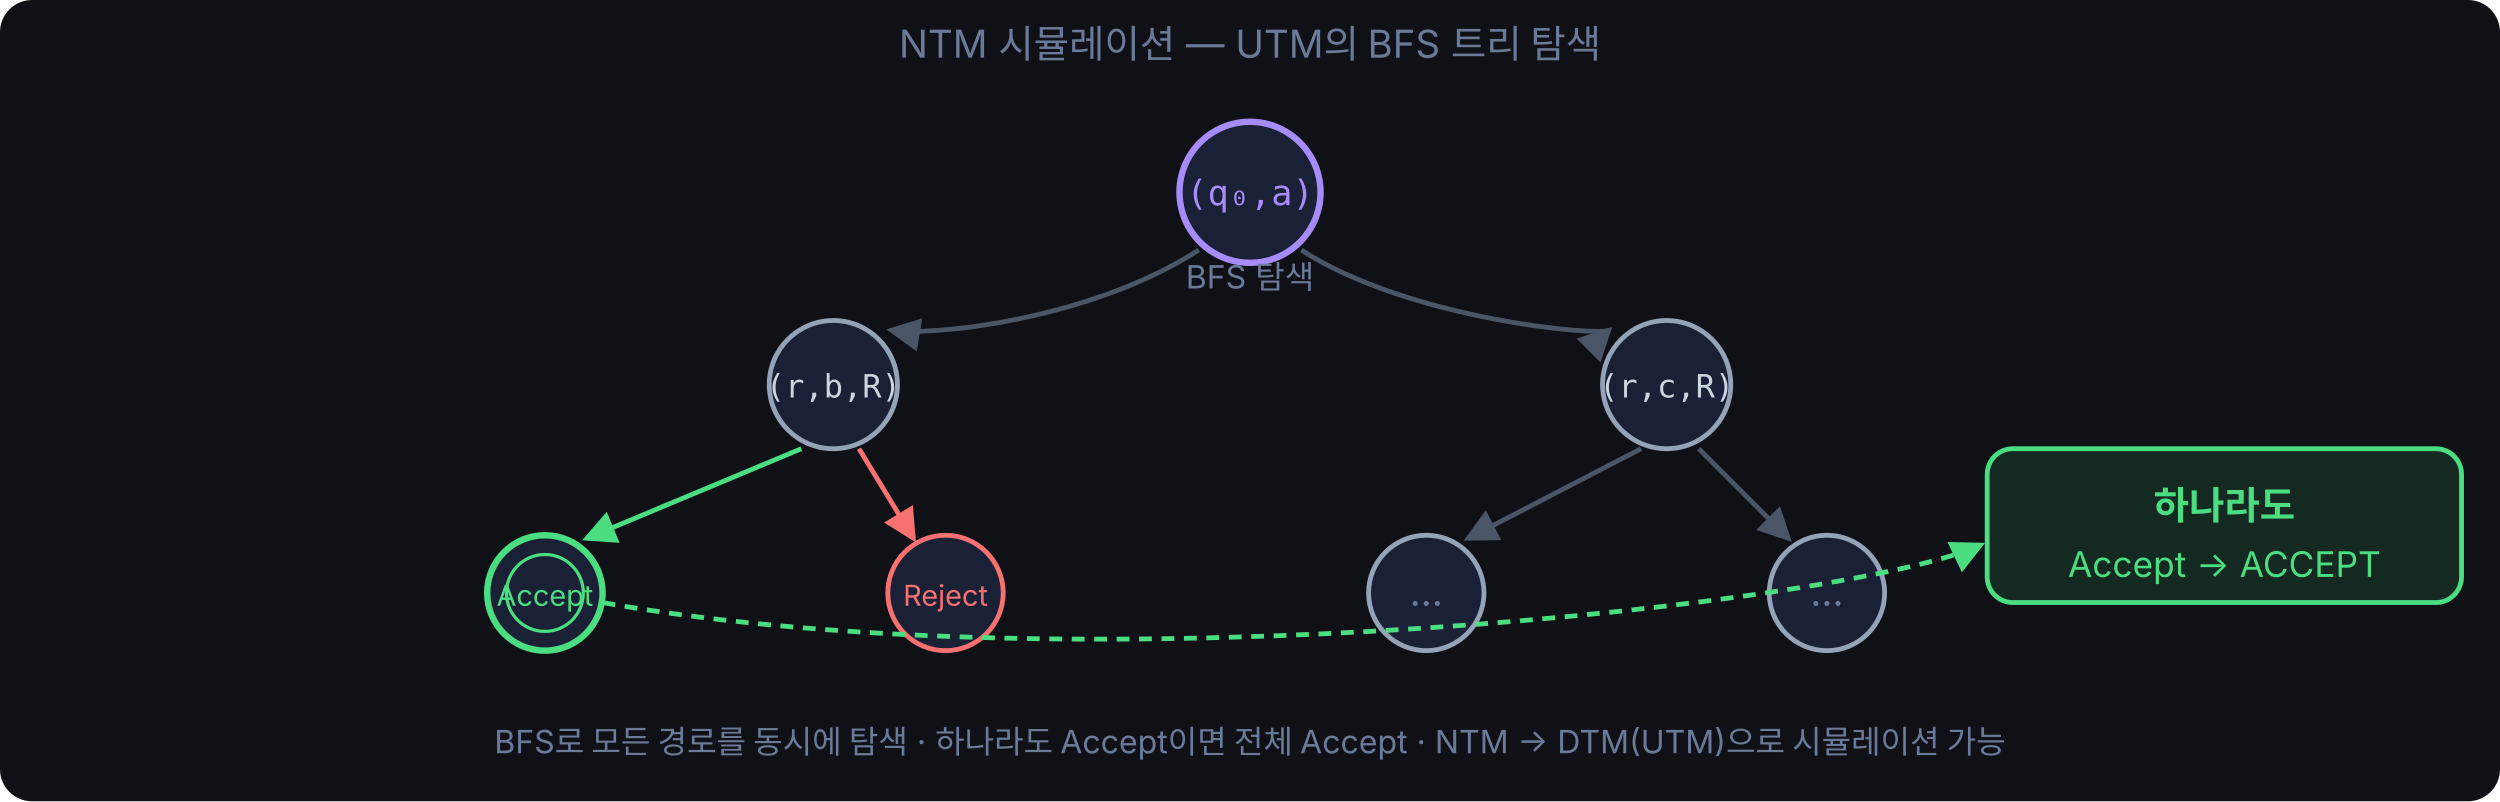
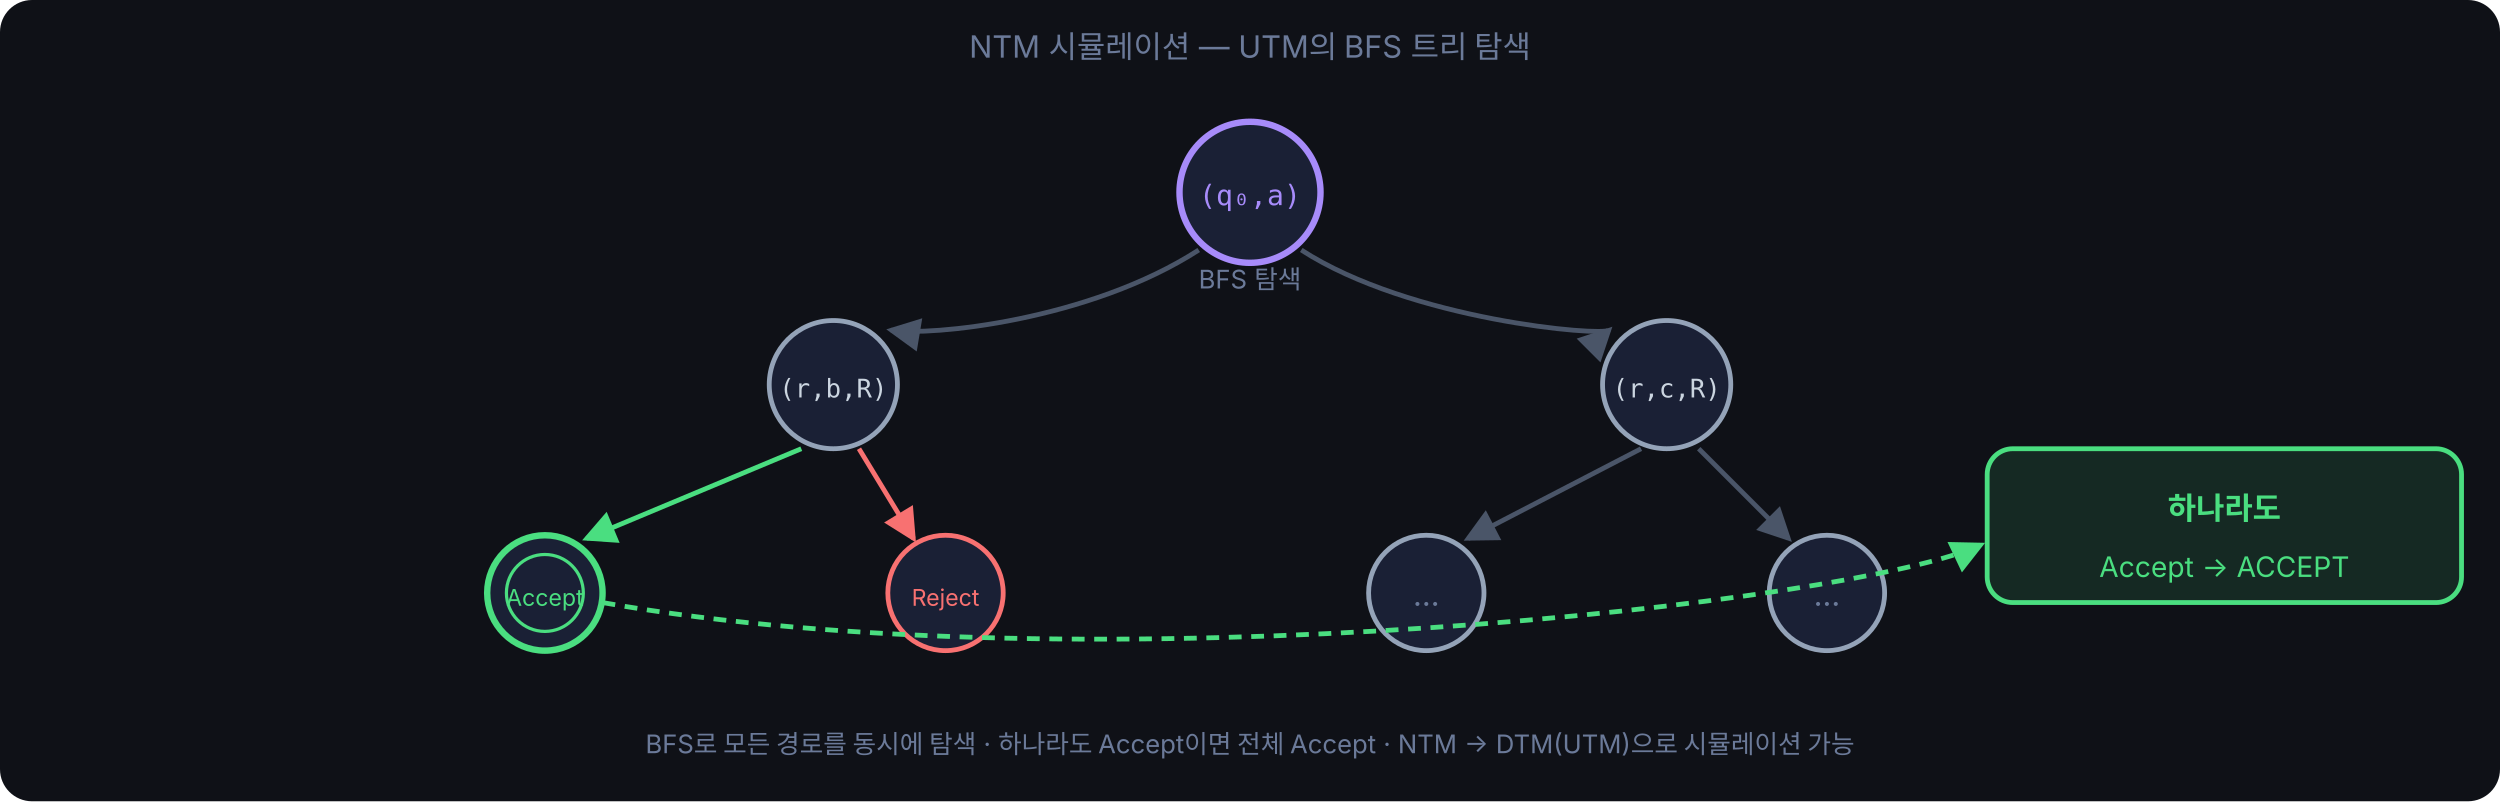
- <svg xmlns="http://www.w3.org/2000/svg" viewBox="0 0 780 250" width="780" height="250">
+ <svg xmlns="http://www.w3.org/2000/svg" viewBox="0 0 780 250" width="1170" height="375">
  <defs>
    <marker id="arr" markerWidth="7" markerHeight="7" refX="6" refY="3.5" orient="auto">
      <polygon points="0,0 7,3.5 0,7" fill="#4a5568" />
    </marker>
    <marker id="arr-green" markerWidth="7" markerHeight="7" refX="6" refY="3.5" orient="auto">
      <polygon points="0,0 7,3.5 0,7" fill="#4ade80" />
    </marker>
    <marker id="arr-red" markerWidth="7" markerHeight="7" refX="6" refY="3.5" orient="auto">
      <polygon points="0,0 7,3.5 0,7" fill="#f87171" />
    </marker>
  </defs>
  <rect width="780" height="250" fill="#0f1117" rx="10" />
-   <text x="390" y="18" text-anchor="middle" fill="#6b7a99" font-size="12" font-family="system-ui,-apple-system,sans-serif">NTM 시뮬레이션 — UTM의 BFS 트리 탐색</text>
+   <text x="390" y="18" text-anchor="middle" fill="#6b7a99" font-size="9.6" font-family="system-ui,-apple-system,sans-serif">NTM 시뮬레이션 — UTM의 BFS 트리 탐색</text>
  <circle cx="390" cy="60" r="22" fill="#1a2035" stroke="#a78bfa" stroke-width="2" />
-   <text x="390" y="64" text-anchor="middle" fill="#a78bfa" font-size="11" font-family="'JetBrains Mono',monospace">(q₀,a)</text>
+   <text x="390" y="64" text-anchor="middle" fill="#a78bfa" font-size="8.8" font-family="'JetBrains Mono',monospace">(q₀,a)</text>
  <circle cx="260" cy="120" r="20" fill="#1a2035" stroke="#94a3b8" stroke-width="1.5" />
-   <text x="260" y="124" text-anchor="middle" fill="#cbd5e0" font-size="10" font-family="'JetBrains Mono',monospace">(r,b,R)</text>
+   <text x="260" y="124" text-anchor="middle" fill="#cbd5e0" font-size="8" font-family="'JetBrains Mono',monospace">(r,b,R)</text>
  <circle cx="520" cy="120" r="20" fill="#1a2035" stroke="#94a3b8" stroke-width="1.5" />
-   <text x="520" y="124" text-anchor="middle" fill="#cbd5e0" font-size="10" font-family="'JetBrains Mono',monospace">(r,c,R)</text>
+   <text x="520" y="124" text-anchor="middle" fill="#cbd5e0" font-size="8" font-family="'JetBrains Mono',monospace">(r,c,R)</text>
  <path d="M 374,78 C 340,100 290,105 278,103" fill="none" stroke="#4a5568" stroke-width="1.5" marker-end="url(#arr)" />
  <path d="M 406,78 C 440,100 500,105 502,103" fill="none" stroke="#4a5568" stroke-width="1.5" marker-end="url(#arr)" />
-   <text x="390" y="90" text-anchor="middle" fill="#6b7a99" font-size="10" font-family="system-ui,-apple-system,sans-serif">BFS 탐색</text>
+   <text x="390" y="90" text-anchor="middle" fill="#6b7a99" font-size="8" font-family="system-ui,-apple-system,sans-serif">BFS 탐색</text>
  <circle cx="170" cy="185" r="18" fill="#1a2035" stroke="#4ade80" stroke-width="2" />
  <circle cx="170" cy="185" r="12" fill="none" stroke="#4ade80" stroke-width="1" />
-   <text x="170" y="189" text-anchor="middle" fill="#4ade80" font-size="9" font-family="system-ui,-apple-system,sans-serif">Accept</text>
+   <text x="170" y="189" text-anchor="middle" fill="#4ade80" font-size="7.2" font-family="system-ui,-apple-system,sans-serif">Accept</text>
  <circle cx="295" cy="185" r="18" fill="#1a2035" stroke="#f87171" stroke-width="1.5" />
-   <text x="295" y="189" text-anchor="middle" fill="#f87171" font-size="9" font-family="system-ui,-apple-system,sans-serif">Reject</text>
+   <text x="295" y="189" text-anchor="middle" fill="#f87171" font-size="7.2" font-family="system-ui,-apple-system,sans-serif">Reject</text>
  <circle cx="445" cy="185" r="18" fill="#1a2035" stroke="#94a3b8" stroke-width="1.5" />
-   <text x="445" y="189" text-anchor="middle" fill="#6b7a99" font-size="12" font-family="system-ui,-apple-system,sans-serif">...</text>
+   <text x="445" y="189" text-anchor="middle" fill="#6b7a99" font-size="9.6" font-family="system-ui,-apple-system,sans-serif">...</text>
  <circle cx="570" cy="185" r="18" fill="#1a2035" stroke="#94a3b8" stroke-width="1.5" />
-   <text x="570" y="189" text-anchor="middle" fill="#6b7a99" font-size="12" font-family="system-ui,-apple-system,sans-serif">...</text>
+   <text x="570" y="189" text-anchor="middle" fill="#6b7a99" font-size="9.6" font-family="system-ui,-apple-system,sans-serif">...</text>
  <line x1="250" y1="140" x2="183" y2="168" stroke="#4ade80" stroke-width="1.5" marker-end="url(#arr-green)" />
  <line x1="268" y1="140" x2="285" y2="168" stroke="#f87171" stroke-width="1.5" marker-end="url(#arr-red)" />
  <line x1="512" y1="140" x2="458" y2="168" stroke="#4a5568" stroke-width="1.5" marker-end="url(#arr)" />
  <line x1="530" y1="140" x2="558" y2="168" stroke="#4a5568" stroke-width="1.5" marker-end="url(#arr)" />
  <rect x="620" y="140" width="148" height="48" rx="8" fill="rgba(74,222,128,0.12)" stroke="#4ade80" stroke-width="1.5" />
-   <text x="694" y="162" text-anchor="middle" fill="#4ade80" font-size="12" font-weight="700" font-family="system-ui,-apple-system,sans-serif">하나라도</text>
-   <text x="694" y="180" text-anchor="middle" fill="#4ade80" font-size="11" font-family="system-ui,-apple-system,sans-serif">Accept → ACCEPT</text>
+   <text x="694" y="162" text-anchor="middle" fill="#4ade80" font-size="9.6" font-weight="700" font-family="system-ui,-apple-system,sans-serif">하나라도</text>
+   <text x="694" y="180" text-anchor="middle" fill="#4ade80" font-size="8.8" font-family="system-ui,-apple-system,sans-serif">Accept → ACCEPT</text>
  <path d="M 188,188 C 340,215 580,188 618,170" fill="none" stroke="#4ade80" stroke-width="1.5" stroke-dasharray="4,3" marker-end="url(#arr-green)" />
-   <text x="390" y="235" text-anchor="middle" fill="#6b7a99" font-size="10" font-family="system-ui,-apple-system,sans-serif">BFS로 모든 경로를 동시에 탐색  ·  하나라도 Accept이면 전체 Accept  ·  NTM → DTM(UTM)으로 시뮬레이션 가능</text>
+   <text x="390" y="235" text-anchor="middle" fill="#6b7a99" font-size="8" font-family="system-ui,-apple-system,sans-serif">BFS로 모든 경로를 동시에 탐색  ·  하나라도 Accept이면 전체 Accept  ·  NTM → DTM(UTM)으로 시뮬레이션 가능</text>
</svg>
